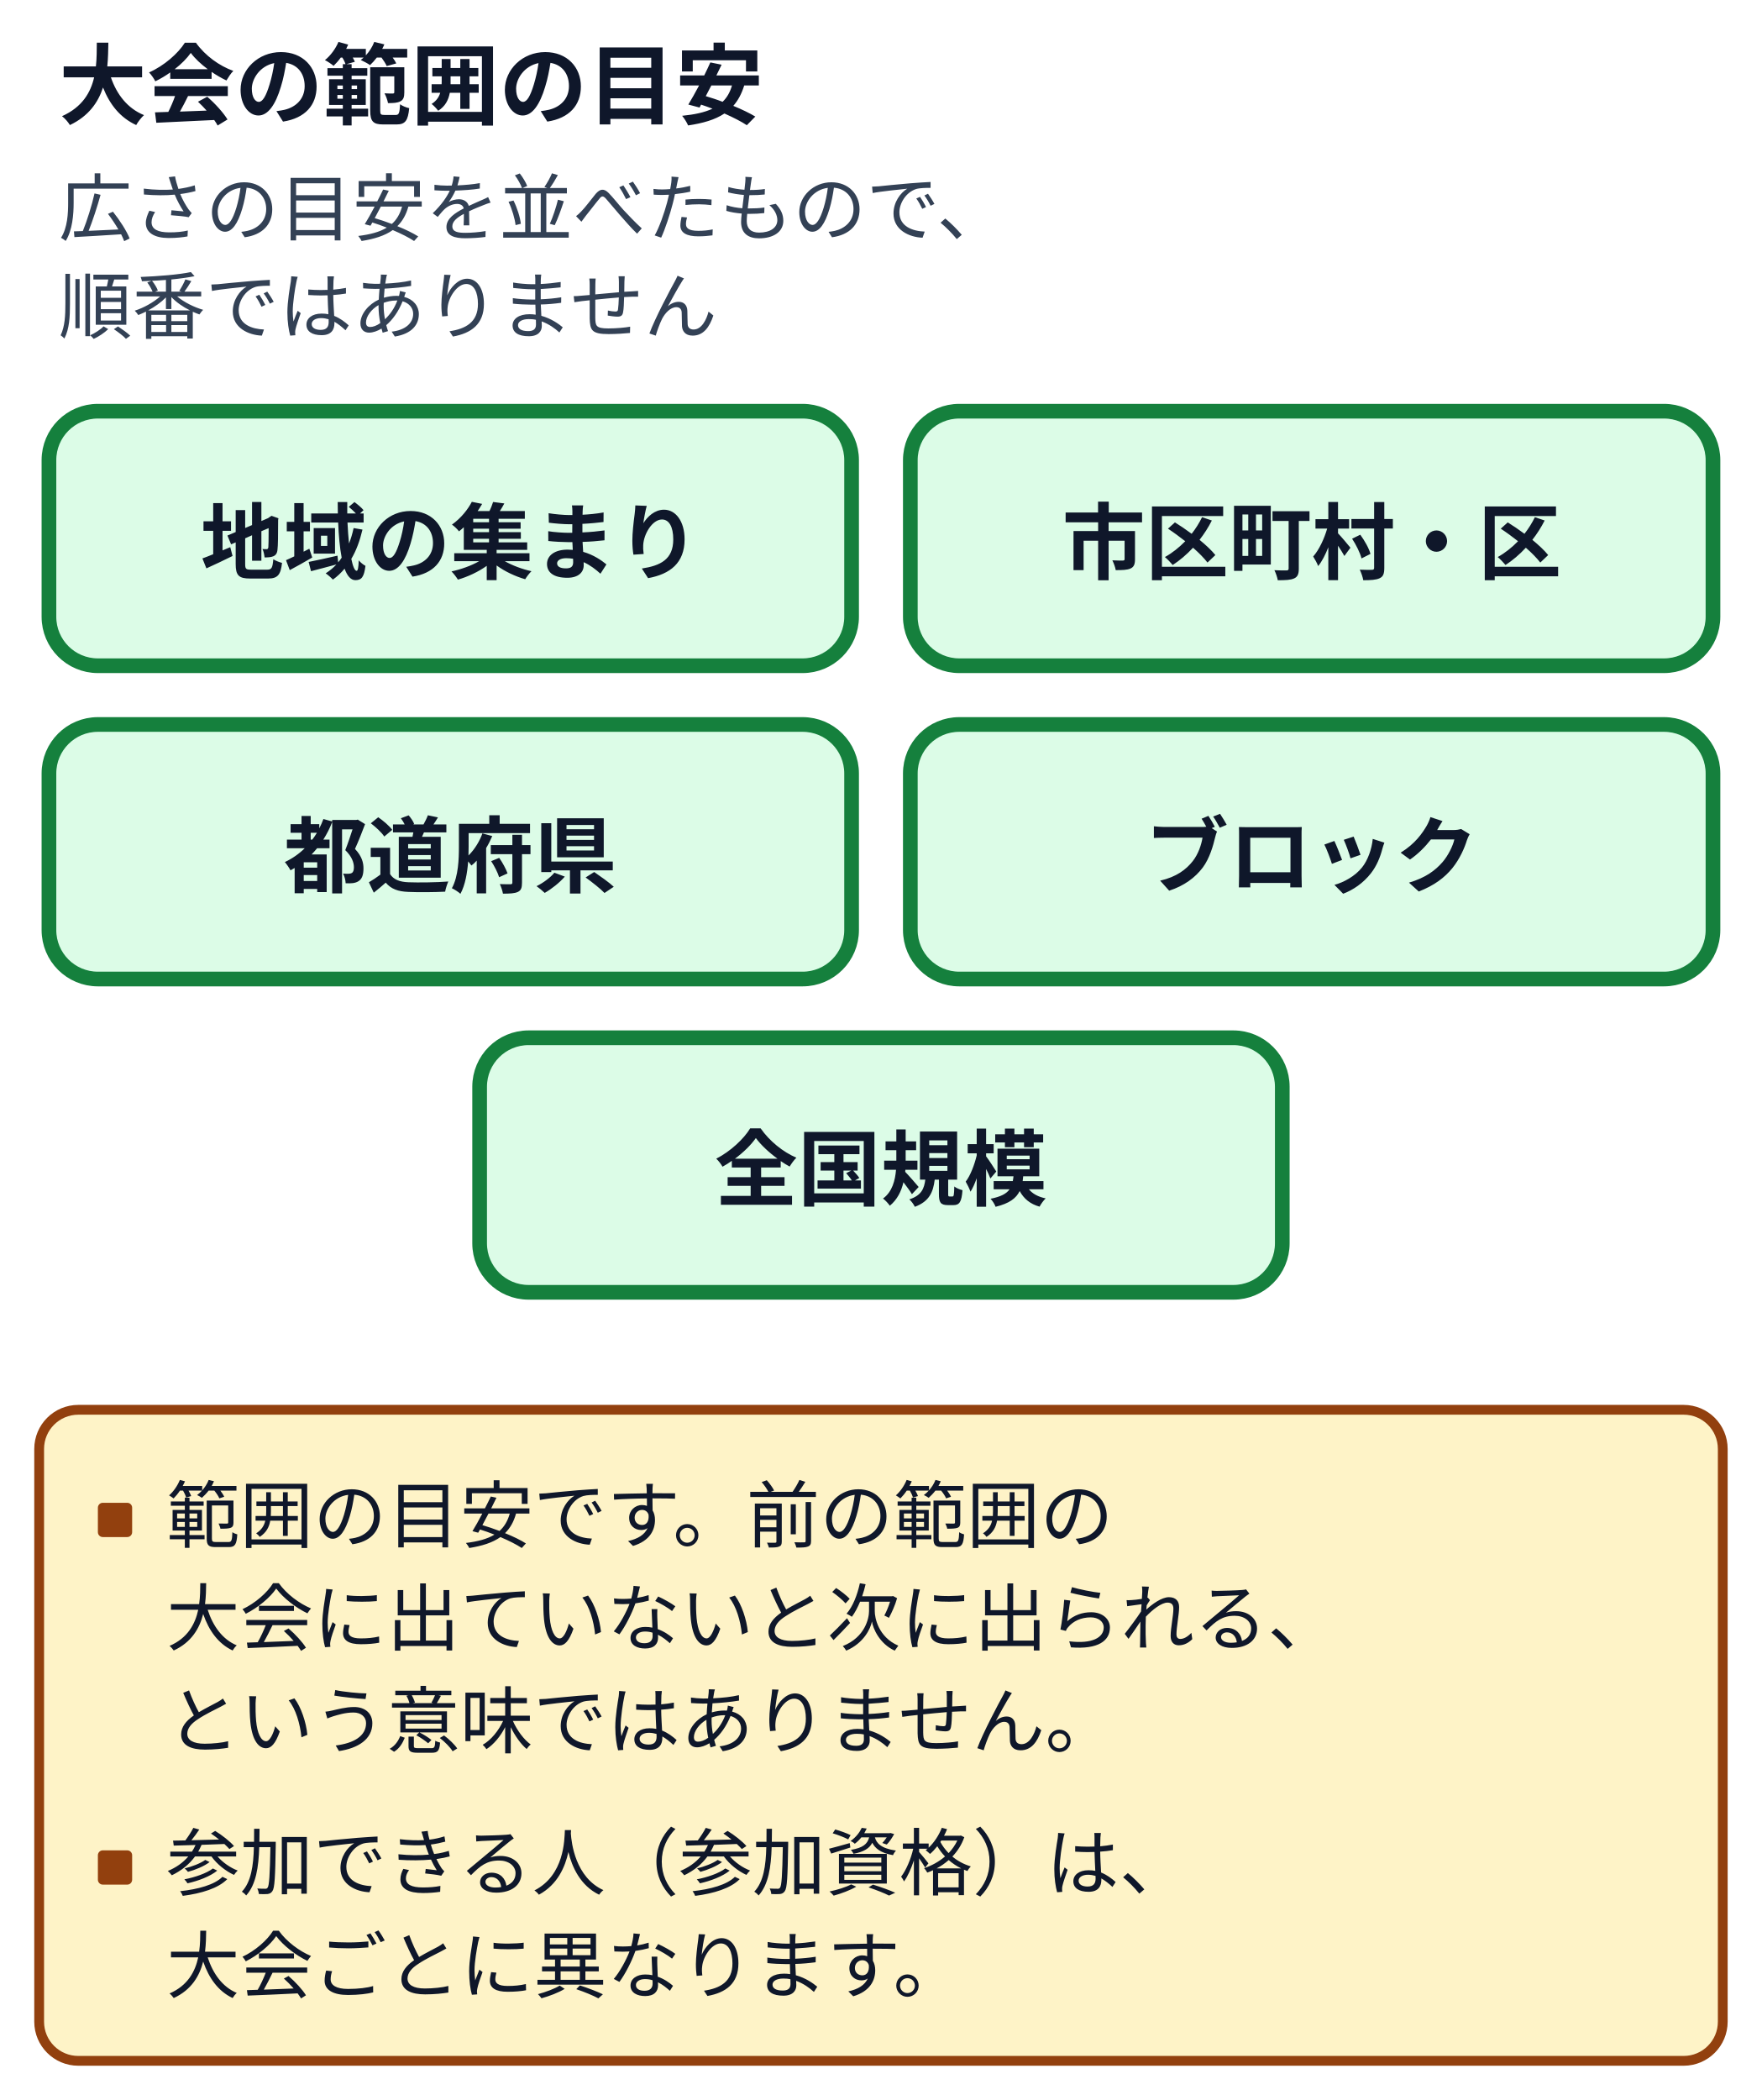
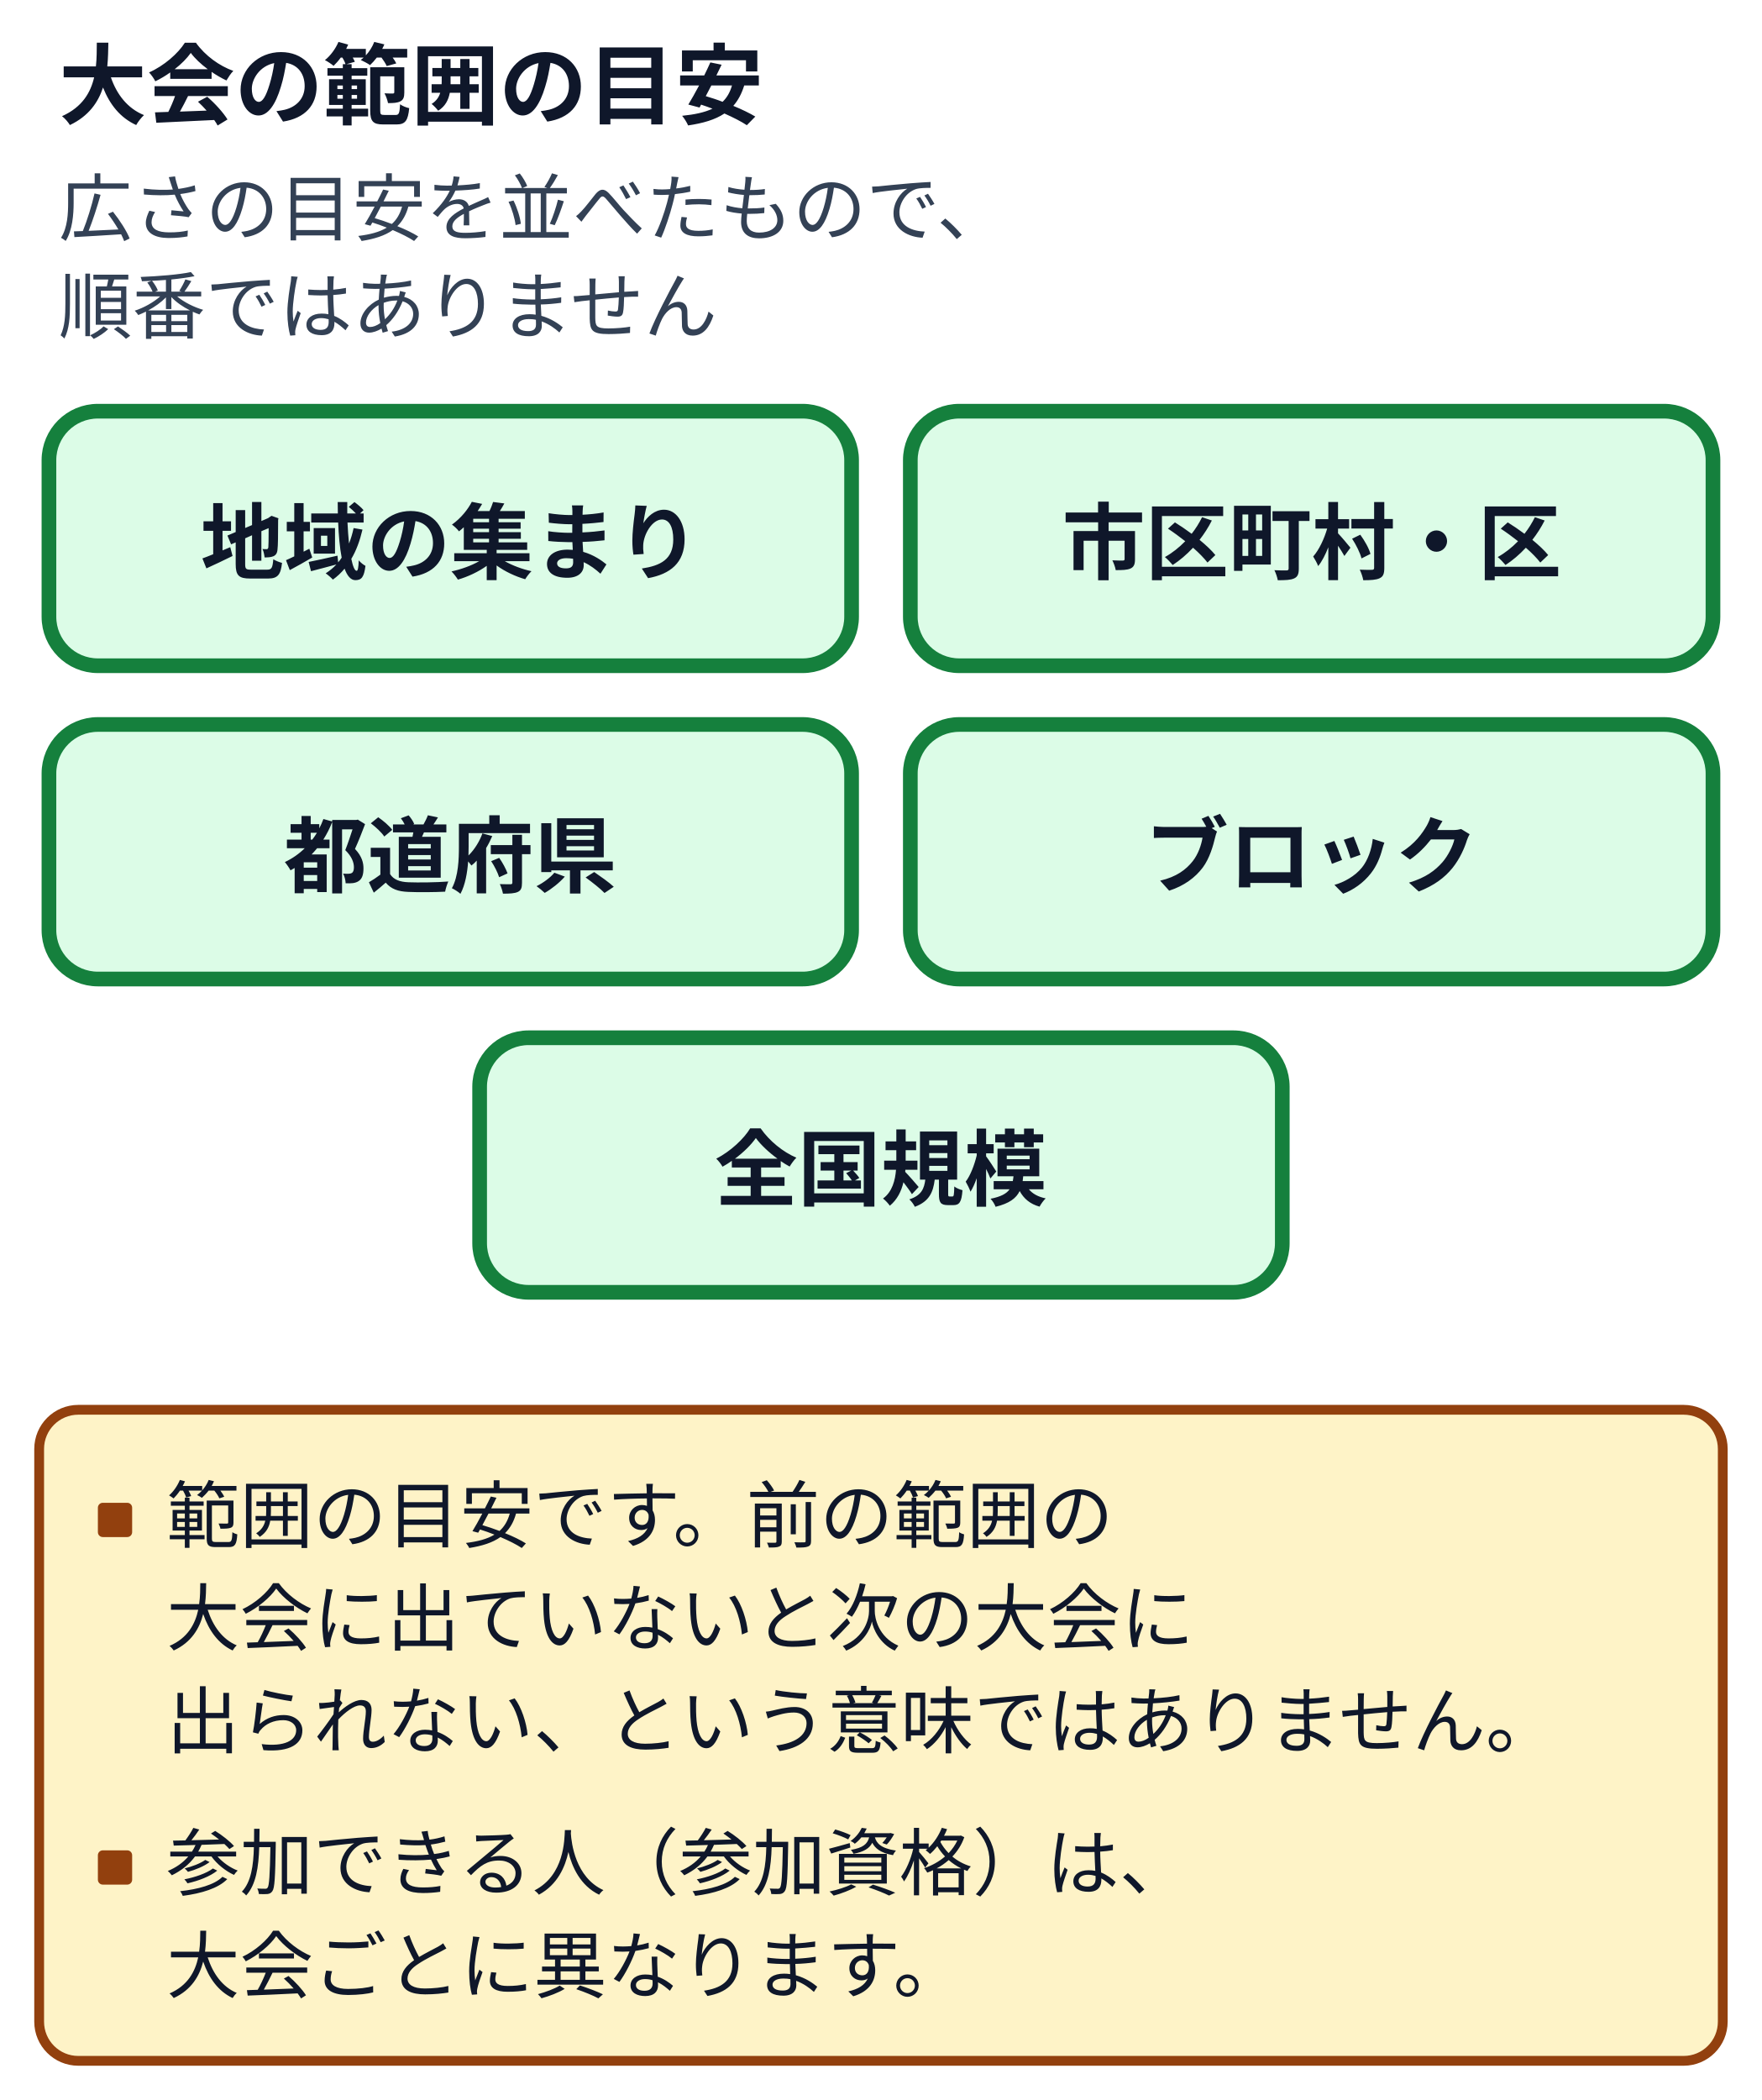
<svg xmlns="http://www.w3.org/2000/svg" viewBox="0 0 360 429" role="img" aria-labelledby="tournament-ranges-t tournament-ranges-d" font-family="&quot;Hiragino Sans&quot;,&quot;Noto Sans JP&quot;,&quot;Yu Gothic&quot;,system-ui,sans-serif">
  <defs>
    <marker id="ah" viewBox="0 0 10 10" refX="8" refY="5" markerWidth="6" markerHeight="6" orient="auto-start-reverse">
      <path d="M0,0 L10,5 L0,10 z" fill="#334155" />
    </marker>
    <marker id="ah2" viewBox="0 0 10 10" refX="8" refY="5" markerWidth="14" markerHeight="14" markerUnits="userSpaceOnUse" orient="auto">
      <path d="M0,0 L10,5 L0,10 z" fill="#334155" />
    </marker>
  </defs>
  <text x="12" y="24" font-size="18" font-weight="700" fill="#0f172a" text-anchor="start">大会の範囲の目安</text>
  <text x="12" y="48" font-size="15" font-weight="400" fill="#334155" text-anchor="start">広さの目安を並べたもので、</text>
  <text x="12" y="68" font-size="15" font-weight="400" fill="#334155" text-anchor="start">順番ではありません</text>
  <rect x="10" y="84" width="164" height="52" rx="10" fill="#dcfce7" stroke="#15803d" stroke-width="3" />
  <text x="92" y="117" font-size="17" font-weight="700" fill="#0f172a" text-anchor="middle">地域の集まり</text>
  <rect x="186" y="84" width="164" height="52" rx="10" fill="#dcfce7" stroke="#15803d" stroke-width="3" />
  <text x="268" y="117" font-size="17" font-weight="700" fill="#0f172a" text-anchor="middle">市区町村・区</text>
  <rect x="10" y="148" width="164" height="52" rx="10" fill="#dcfce7" stroke="#15803d" stroke-width="3" />
  <text x="92" y="181" font-size="17" font-weight="700" fill="#0f172a" text-anchor="middle">都道府県</text>
  <rect x="186" y="148" width="164" height="52" rx="10" fill="#dcfce7" stroke="#15803d" stroke-width="3" />
  <text x="268" y="181" font-size="17" font-weight="700" fill="#0f172a" text-anchor="middle">ブロック</text>
  <rect x="98" y="212" width="164" height="52" rx="10" fill="#dcfce7" stroke="#15803d" stroke-width="3" />
  <text x="180" y="245" font-size="17" font-weight="700" fill="#0f172a" text-anchor="middle">全国規模</text>
  <rect x="8" y="288" width="344" height="133" rx="8" fill="#fef3c7" stroke="#92400e" stroke-width="2" />
  <rect x="20" y="307" width="7" height="7" rx="1" fill="#92400e" stroke="none" stroke-width="0" />
  <text x="34" y="315" font-size="15" font-weight="400" fill="#0f172a" text-anchor="start">範囲の目安です。前の範囲の</text>
-   <text x="34" y="336" font-size="15" font-weight="400" fill="#0f172a" text-anchor="start">大会に出ていないと次に出られる、</text>
-   <text x="34" y="357" font-size="15" font-weight="400" fill="#0f172a" text-anchor="start">という意味ではありません。</text>
+   <text x="34" y="336" font-size="15" font-weight="400" fill="#0f172a" text-anchor="start">大会に出ていないと次の大会に</text>
+   <text x="34" y="357" font-size="15" font-weight="400" fill="#0f172a" text-anchor="start">出られない、という意味ではありません。</text>
  <rect x="20" y="378" width="7" height="7" rx="1" fill="#92400e" stroke="none" stroke-width="0" />
  <text x="34" y="386" font-size="15" font-weight="400" fill="#0f172a" text-anchor="start">参加できる人（参加資格）は、</text>
  <text x="34" y="407" font-size="15" font-weight="400" fill="#0f172a" text-anchor="start">大会ごとに異なります。</text>
</svg>
